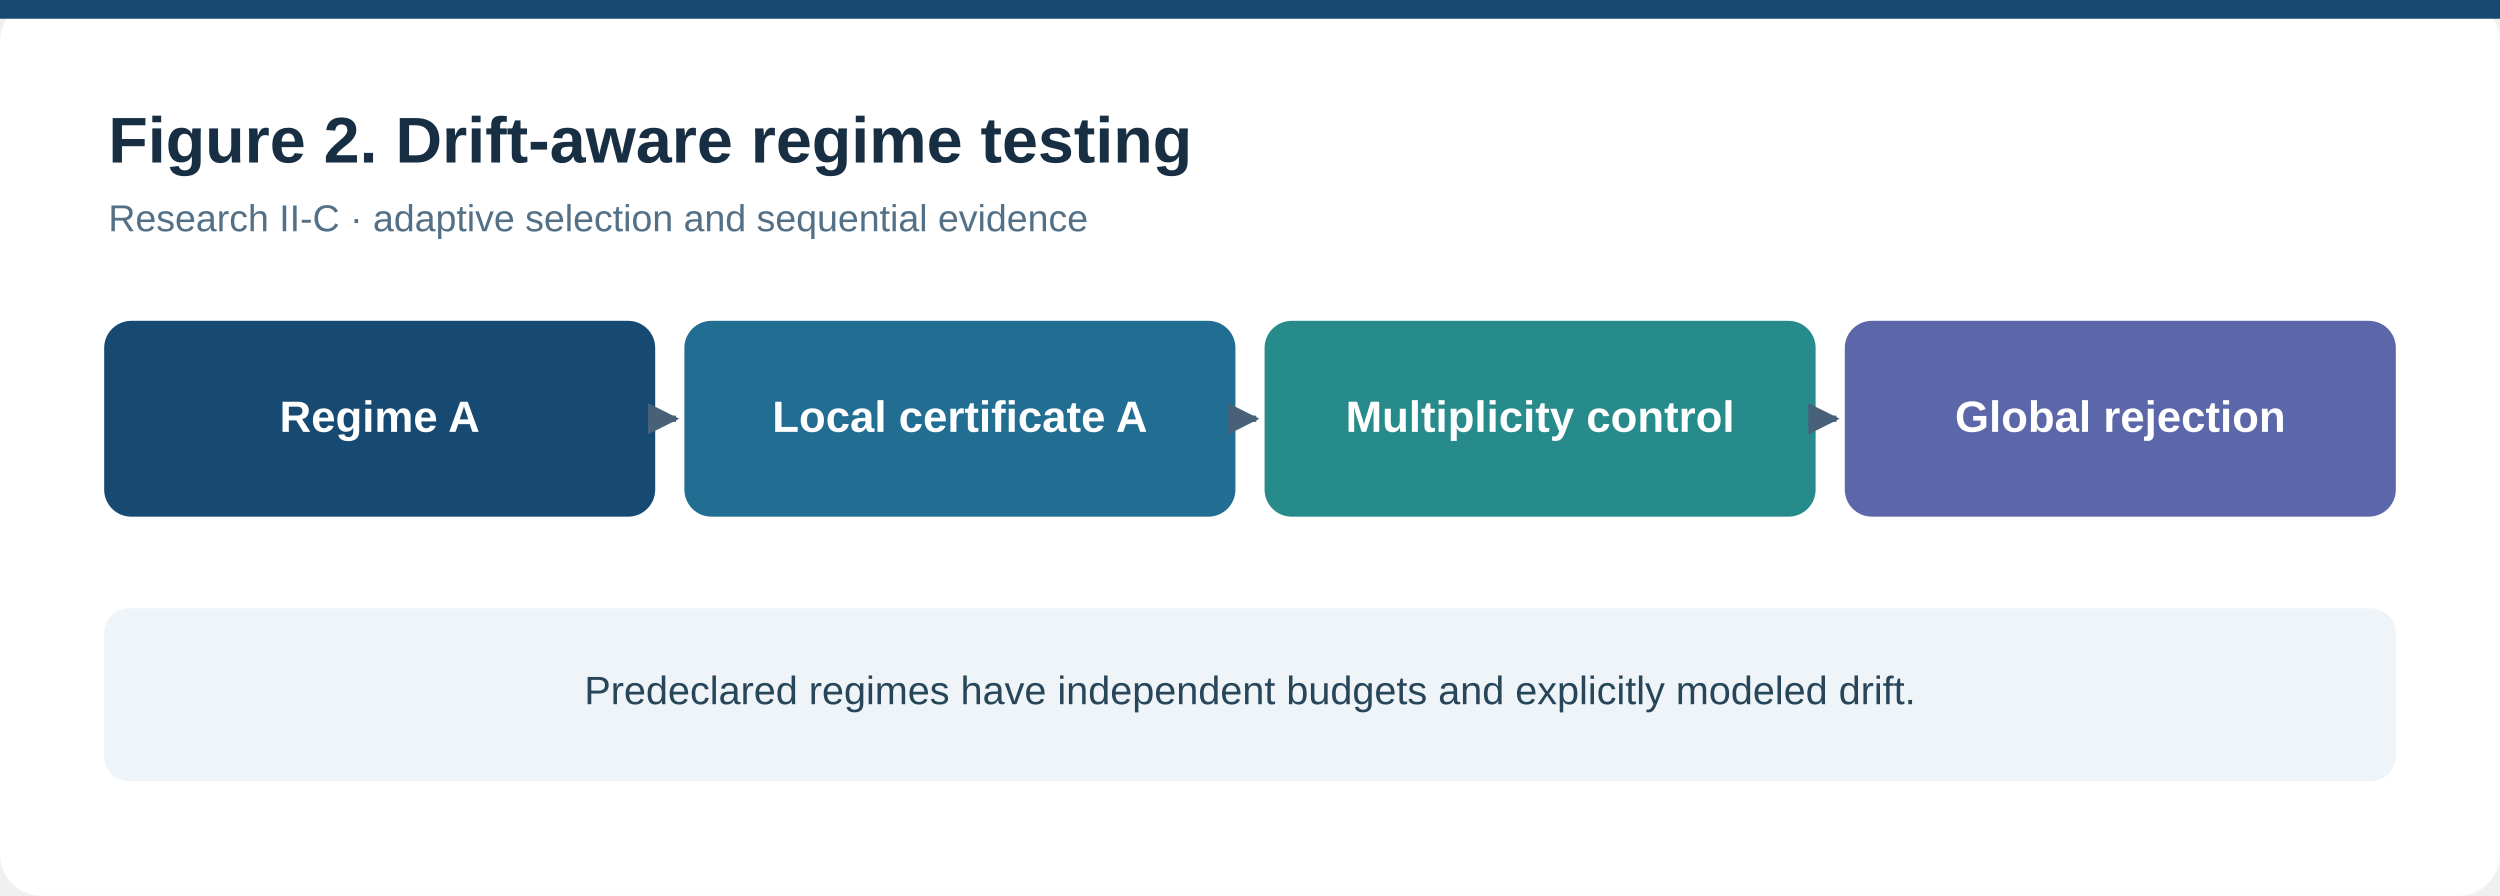
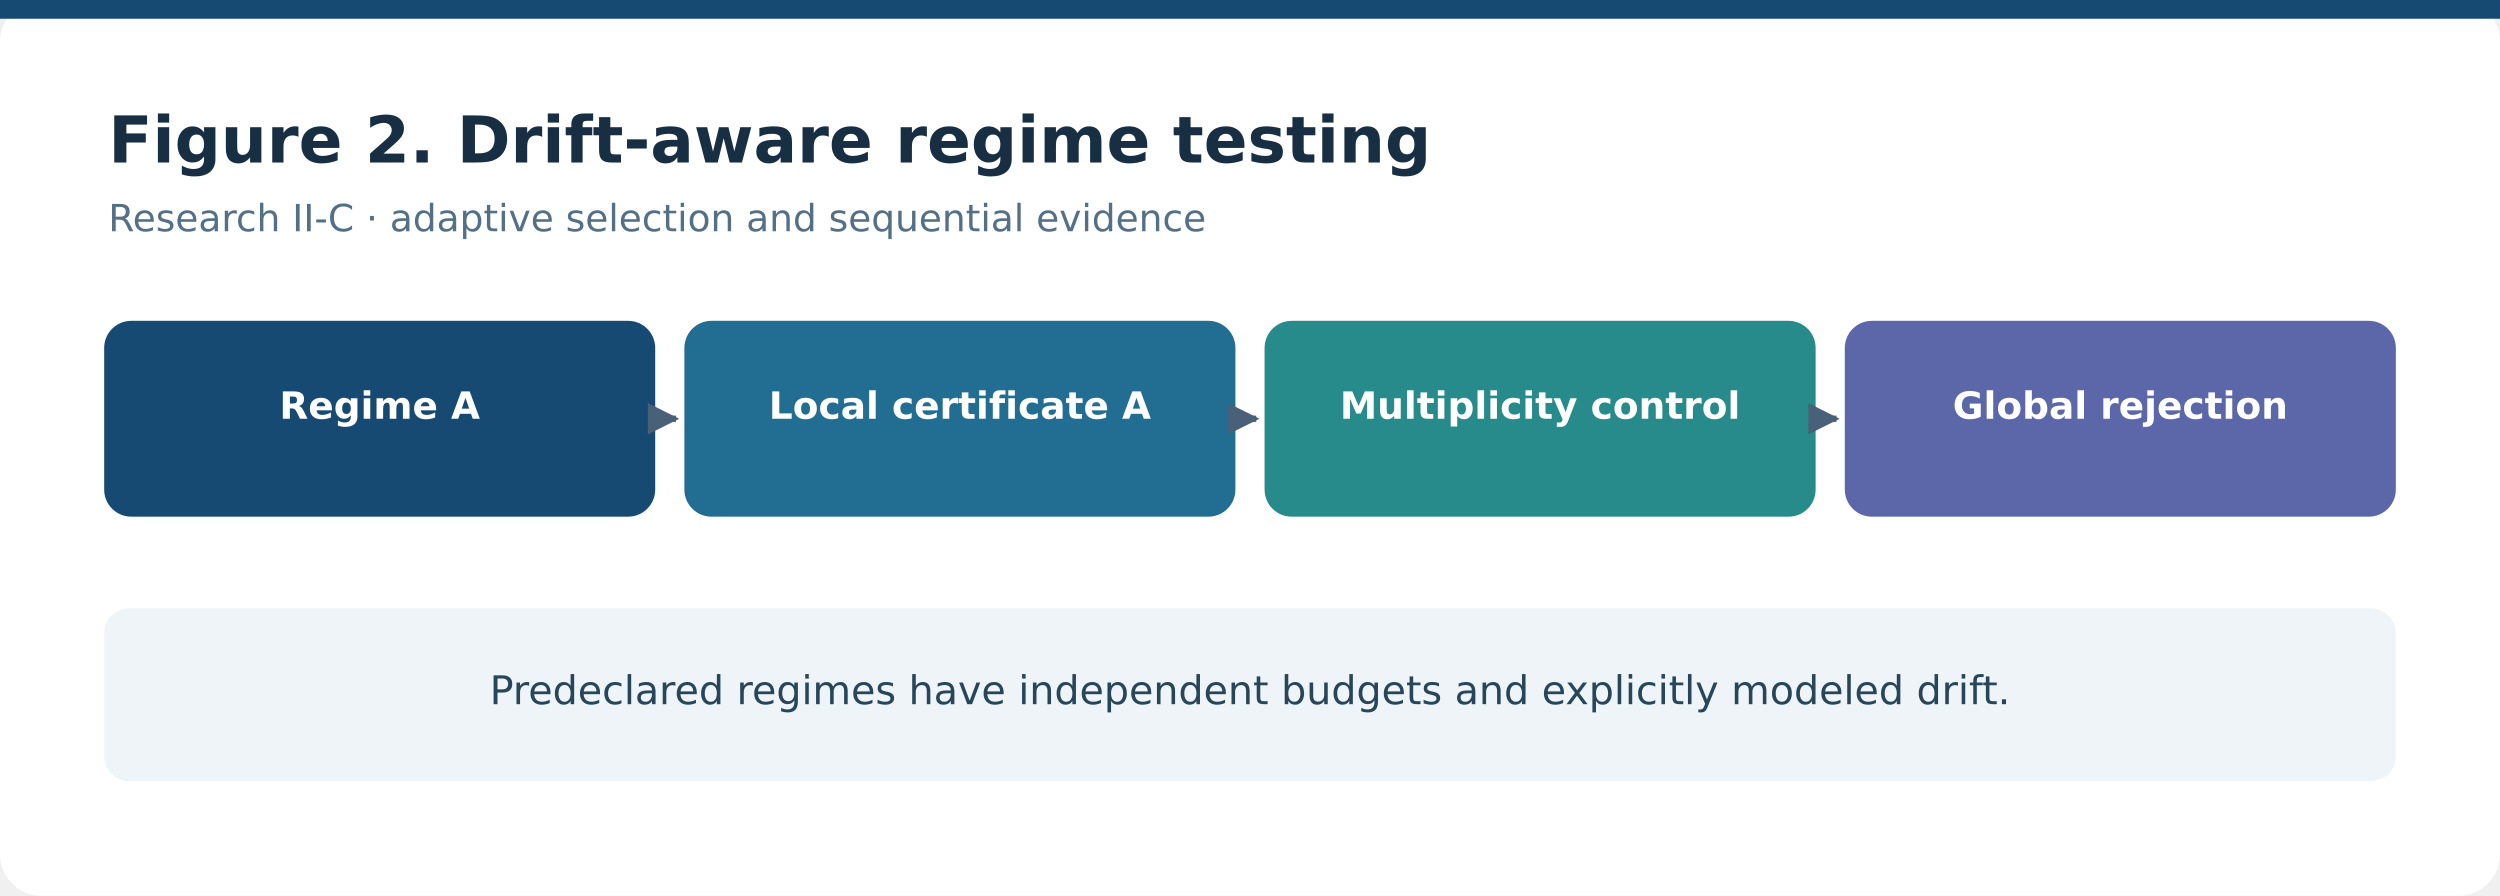
<svg xmlns="http://www.w3.org/2000/svg" width="1200" height="430" viewBox="0 0 1200 430" role="img" aria-label="Drift-aware regime testing">
  <defs>
    <marker id="arrow" viewBox="0 0 10 10" refX="9" refY="5" markerWidth="5" markerHeight="5" orient="auto-start-reverse">
      <path d="M0 0L10 5L0 10Z" fill="#486078" />
    </marker>
  </defs>
-   <rect width="1200" height="430" rx="20" fill="#ffffff" />
-   <rect x="0" y="0" width="1200" height="9" fill="#174a72" />
-   <text x="52" y="78" font-family="Arial,Helvetica,sans-serif" font-size="31" font-weight="700" fill="#182f43">Figure 2. Drift-aware regime testing</text>
-   <text x="52" y="111" font-family="Arial,Helvetica,sans-serif" font-size="18" fill="#537086">Research II-C · adaptive selection and sequential evidence</text>
+   <rect width="1200" height="430" rx="20" fill="#fff" />
+   <rect width="1200" height="9" fill="#174a72" />
+   <text x="52" y="78" font-family="DejaVu Sans,Arial,sans-serif" font-size="31" font-weight="700" fill="#182f43">Figure 2. Drift-aware regime testing</text>
+   <text x="52" y="111" font-family="DejaVu Sans,Arial,sans-serif" font-size="18" fill="#537086">Research II-C · adaptive selection and sequential evidence</text>
  <rect x="50" y="154" width="264.5" height="94" rx="13" fill="#174a72" />
-   <text x="182.25" y="200" text-anchor="middle" dominant-baseline="central" font-family="Arial,Helvetica,sans-serif" font-size="21" font-weight="600" fill="#fff">Regime A</text>
+   <text text-anchor="middle" font-family="DejaVu Sans,Arial,sans-serif" font-size="18" font-weight="600" fill="#fff">
+     <tspan x="182.25" y="201">Regime A</tspan>
+   </text>
  <path d="M 316.5 201 H 324.5" stroke="#486078" stroke-width="3" marker-end="url(#arrow)" />
  <rect x="328.5" y="154" width="264.5" height="94" rx="13" fill="#226d92" />
-   <text x="460.75" y="200" text-anchor="middle" dominant-baseline="central" font-family="Arial,Helvetica,sans-serif" font-size="21" font-weight="600" fill="#fff">Local certificate A</text>
+   <text text-anchor="middle" font-family="DejaVu Sans,Arial,sans-serif" font-size="18" font-weight="600" fill="#fff">
+     <tspan x="460.75" y="201">Local certificate A</tspan>
+   </text>
  <path d="M 595 201 H 603" stroke="#486078" stroke-width="3" marker-end="url(#arrow)" />
  <rect x="607" y="154" width="264.5" height="94" rx="13" fill="#278a8b" />
-   <text x="739.25" y="200" text-anchor="middle" dominant-baseline="central" font-family="Arial,Helvetica,sans-serif" font-size="21" font-weight="600" fill="#fff">Multiplicity control</text>
+   <text text-anchor="middle" font-family="DejaVu Sans,Arial,sans-serif" font-size="18" font-weight="600" fill="#fff">
+     <tspan x="739.25" y="201">Multiplicity control</tspan>
+   </text>
  <path d="M 873.5 201 H 881.5" stroke="#486078" stroke-width="3" marker-end="url(#arrow)" />
  <rect x="885.5" y="154" width="264.5" height="94" rx="13" fill="#5c67a9" />
-   <text x="1017.75" y="200" text-anchor="middle" dominant-baseline="central" font-family="Arial,Helvetica,sans-serif" font-size="21" font-weight="600" fill="#fff">Global rejection</text>
+   <text text-anchor="middle" font-family="DejaVu Sans,Arial,sans-serif" font-size="18" font-weight="600" fill="#fff">
+     <tspan x="1017.75" y="201">Global rejection</tspan>
+   </text>
  <rect x="50" y="292" width="1100" height="83" rx="12" fill="#eef4f8" />
-   <text x="600" y="338" font-family="Arial,Helvetica,sans-serif" text-anchor="middle" font-size="19" font-weight="500" fill="#274659">Predeclared regimes have independent budgets and explicitly modeled drift.</text>
+   <text x="600" y="338" text-anchor="middle" font-family="DejaVu Sans,Arial,sans-serif" font-size="19" fill="#274659">Predeclared regimes have independent budgets and explicitly modeled drift.</text>
</svg>
